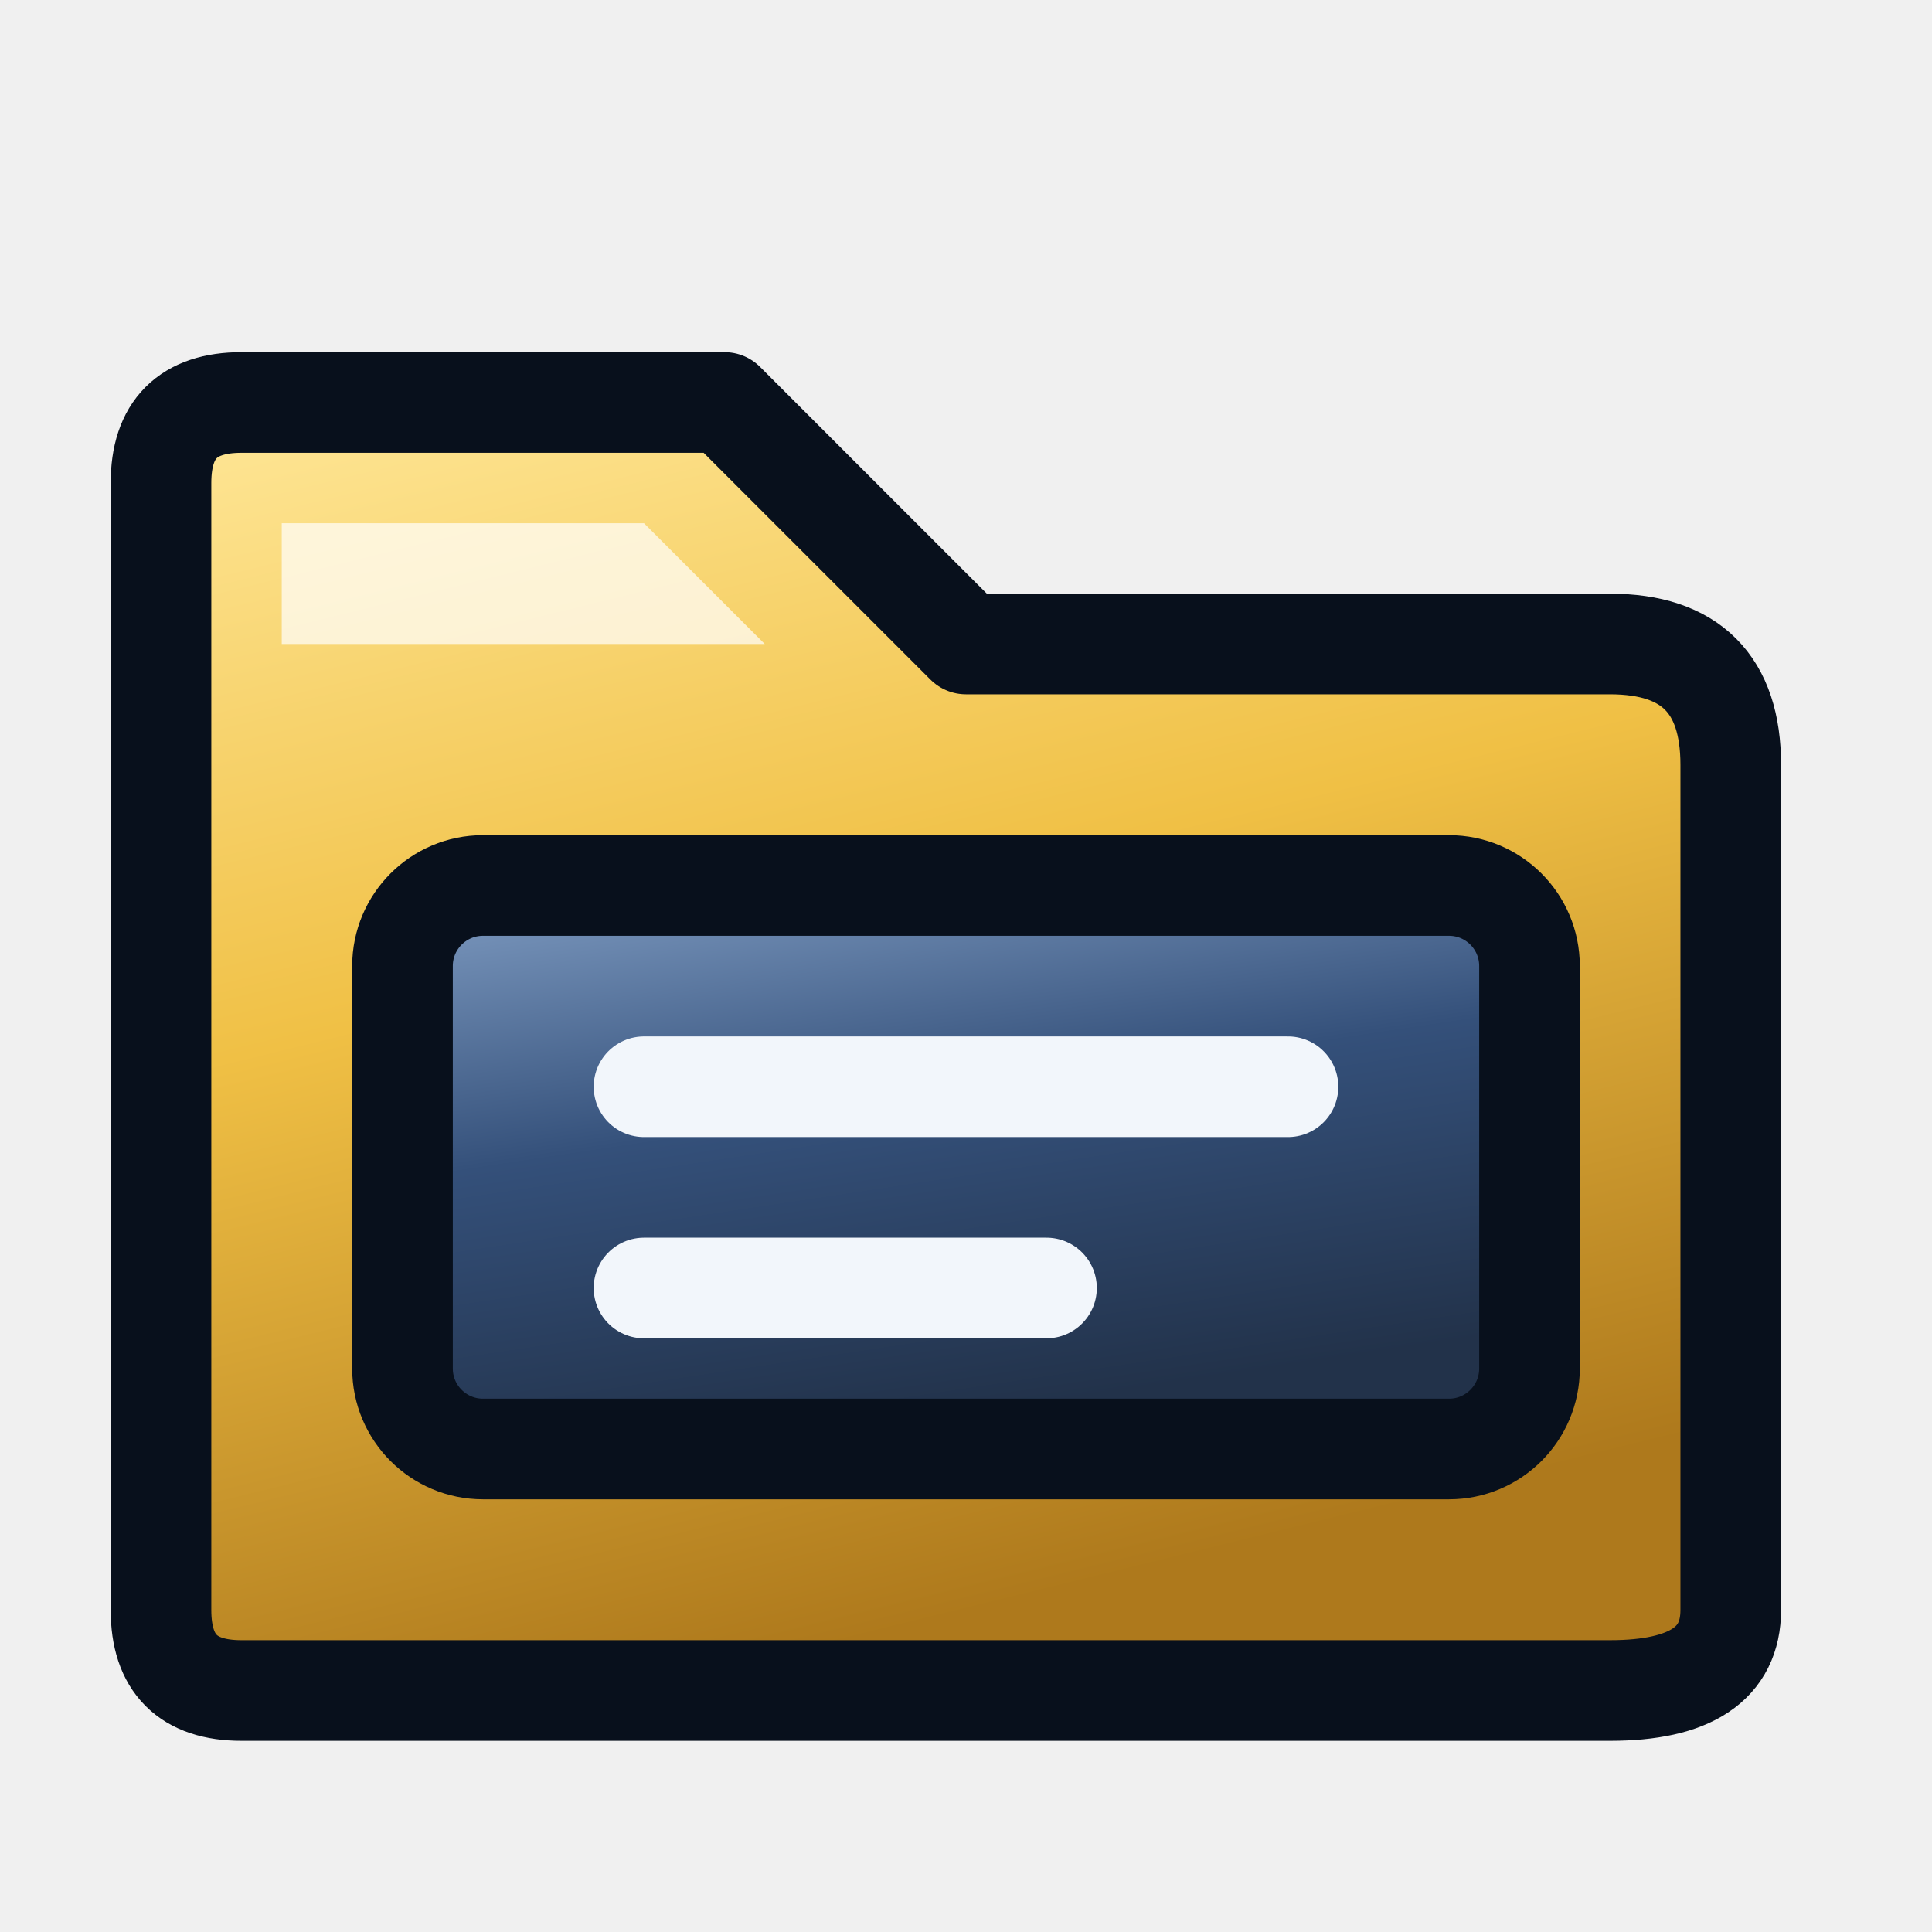
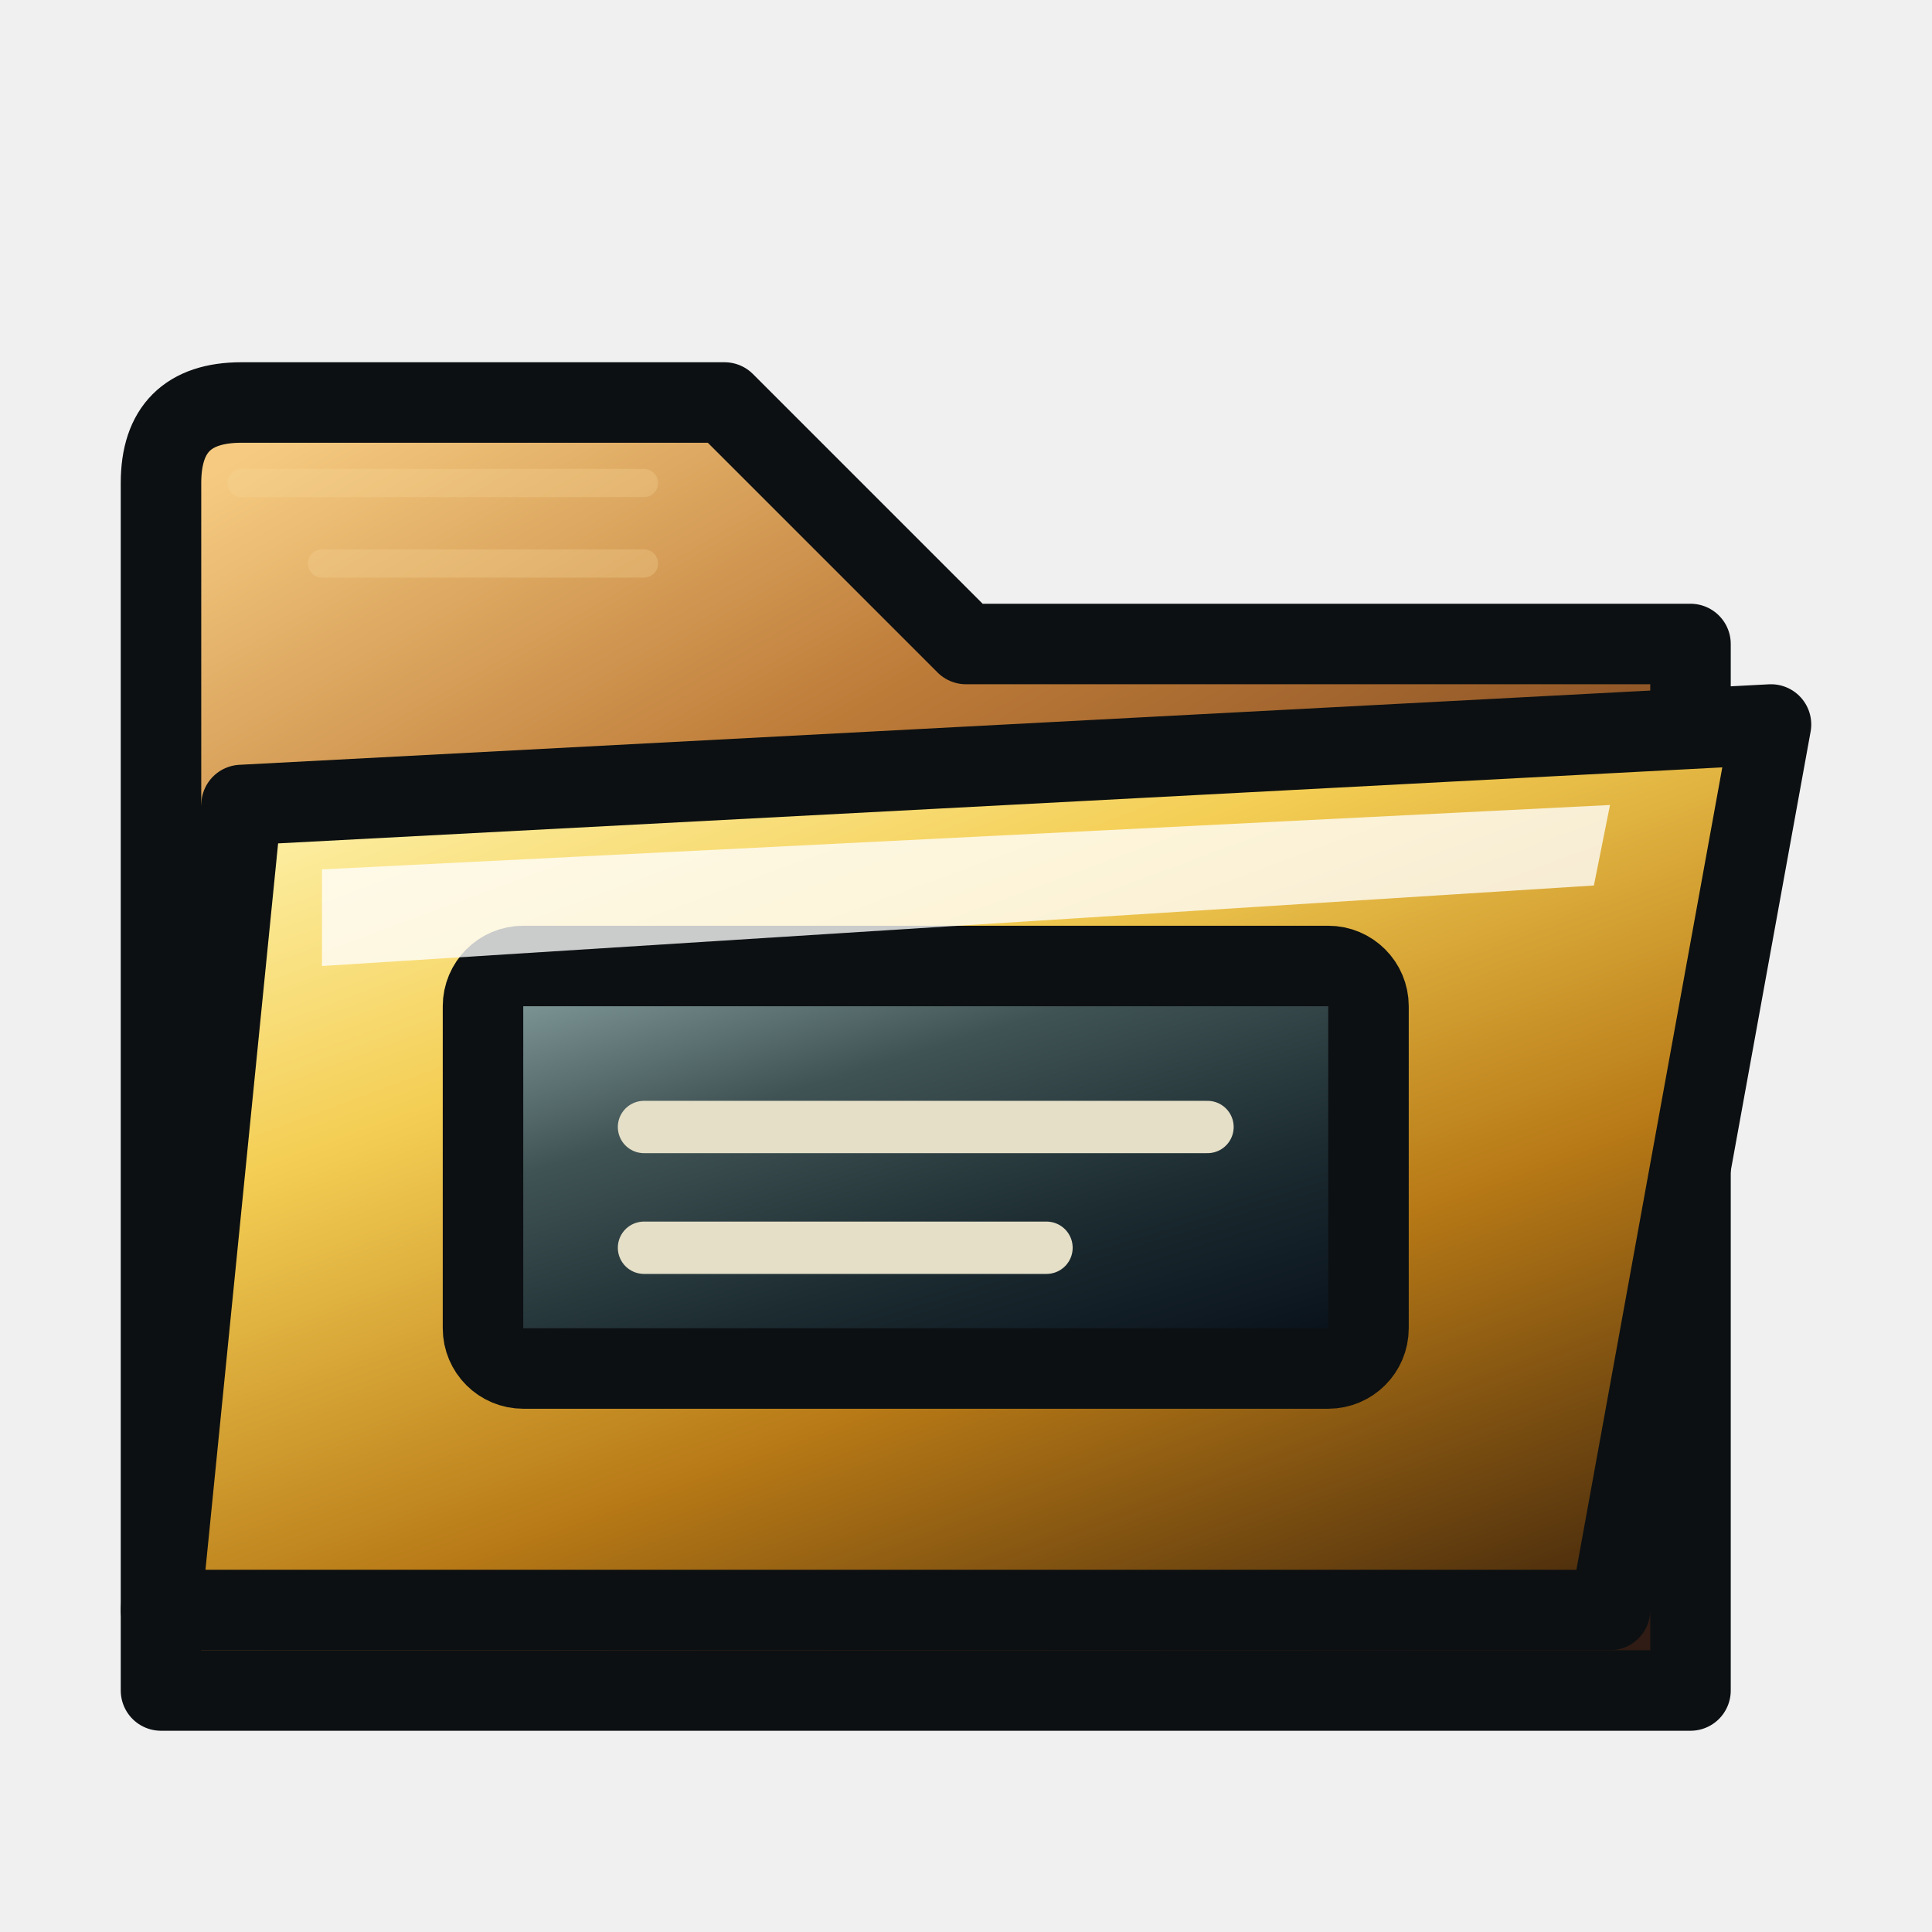
<svg xmlns="http://www.w3.org/2000/svg" viewBox="0 0 24 24">
  <defs>
-     <linearGradient id="collection-g1" x1="0" y1="0" x2="0.3" y2="1">
-       <stop offset="0" stop-color="#ffe89a" />
-       <stop offset="0.48" stop-color="#f0c045" />
-       <stop offset="1" stop-color="#ae791c" />
+     <linearGradient id="collection-wood-l" x1="12%" y1="0%" x2="80%" y2="100%">
+       <stop offset="0" stop-color="#f6cb81" />
+       <stop offset=".32" stop-color="#bd7b38" />
+       <stop offset=".68" stop-color="#78431f" />
+       <stop offset="1" stop-color="#301c15" />
    </linearGradient>
-     <linearGradient id="collection-g2" x1="0" y1="0" x2="0.3" y2="1">
-       <stop offset="0" stop-color="#829fc5" />
-       <stop offset="0.48" stop-color="#34507a" />
-       <stop offset="1" stop-color="#22324a" />
+     <linearGradient id="collection-gold-l" x1="12%" y1="0%" x2="80%" y2="100%">
+       <stop offset="0" stop-color="#fff6b5" />
+       <stop offset=".32" stop-color="#f4ce54" />
+       <stop offset=".68" stop-color="#b77916" />
+       <stop offset="1" stop-color="#51310d" />
+     </linearGradient>
+     <linearGradient id="collection-dark-l" x1="12%" y1="0%" x2="80%" y2="100%">
+       <stop offset="0" stop-color="#829a9a" />
+       <stop offset=".32" stop-color="#405354" />
+       <stop offset=".68" stop-color="#1c2c31" />
+       <stop offset="1" stop-color="#0a131c" />
    </linearGradient>
  </defs>
-   <g stroke="#08101c" stroke-width="1.25" stroke-linejoin="round" stroke-linecap="round">
-     <path d="M3 5h6l3 3h8q1.5 0 1.5 1.5V20q0 1-1.5 1H3q-1 0-1-1V6q0-1 1-1Z" fill="url(#collection-g1)" />
-     <rect x="5" y="11" width="14" height="7" rx="1" fill="url(#collection-g2)" />
-     <path d="M8 13.5h8M8 16h5" fill="none" stroke="#f2f6fb" />
-     <path d="M3.5 6.5H8l1.5 1.5h-6Z" fill="#ffffff" opacity="0.7" stroke="none" />
+   <g stroke="#0c1012" stroke-width="1" stroke-linejoin="round" stroke-linecap="round">
+     <path d="M2 6q0-1 1-1h6l3 3h9v13H2Z" fill="url(#collection-wood-l)" />
+     <path d="m3 10 19-1-2 11H2Z" fill="url(#collection-gold-l)" />
+     <rect x="6" y="12" width="11" height="5" rx="0.5" fill="url(#collection-dark-l)" />
+     <path d="M8 14h7m-7 1.5h5" fill="none" stroke="#e5dfc8" stroke-width="0.65" opacity="1" />
+     <path d="M4 10.8 20 10l-.2 1L4 12Z" fill="#fff" opacity=".78" stroke="none" />
+     <path d="M3 6h5m-4 1h4" fill="none" stroke="#f4d698" stroke-width=".35" opacity=".3" />
  </g>
</svg>
